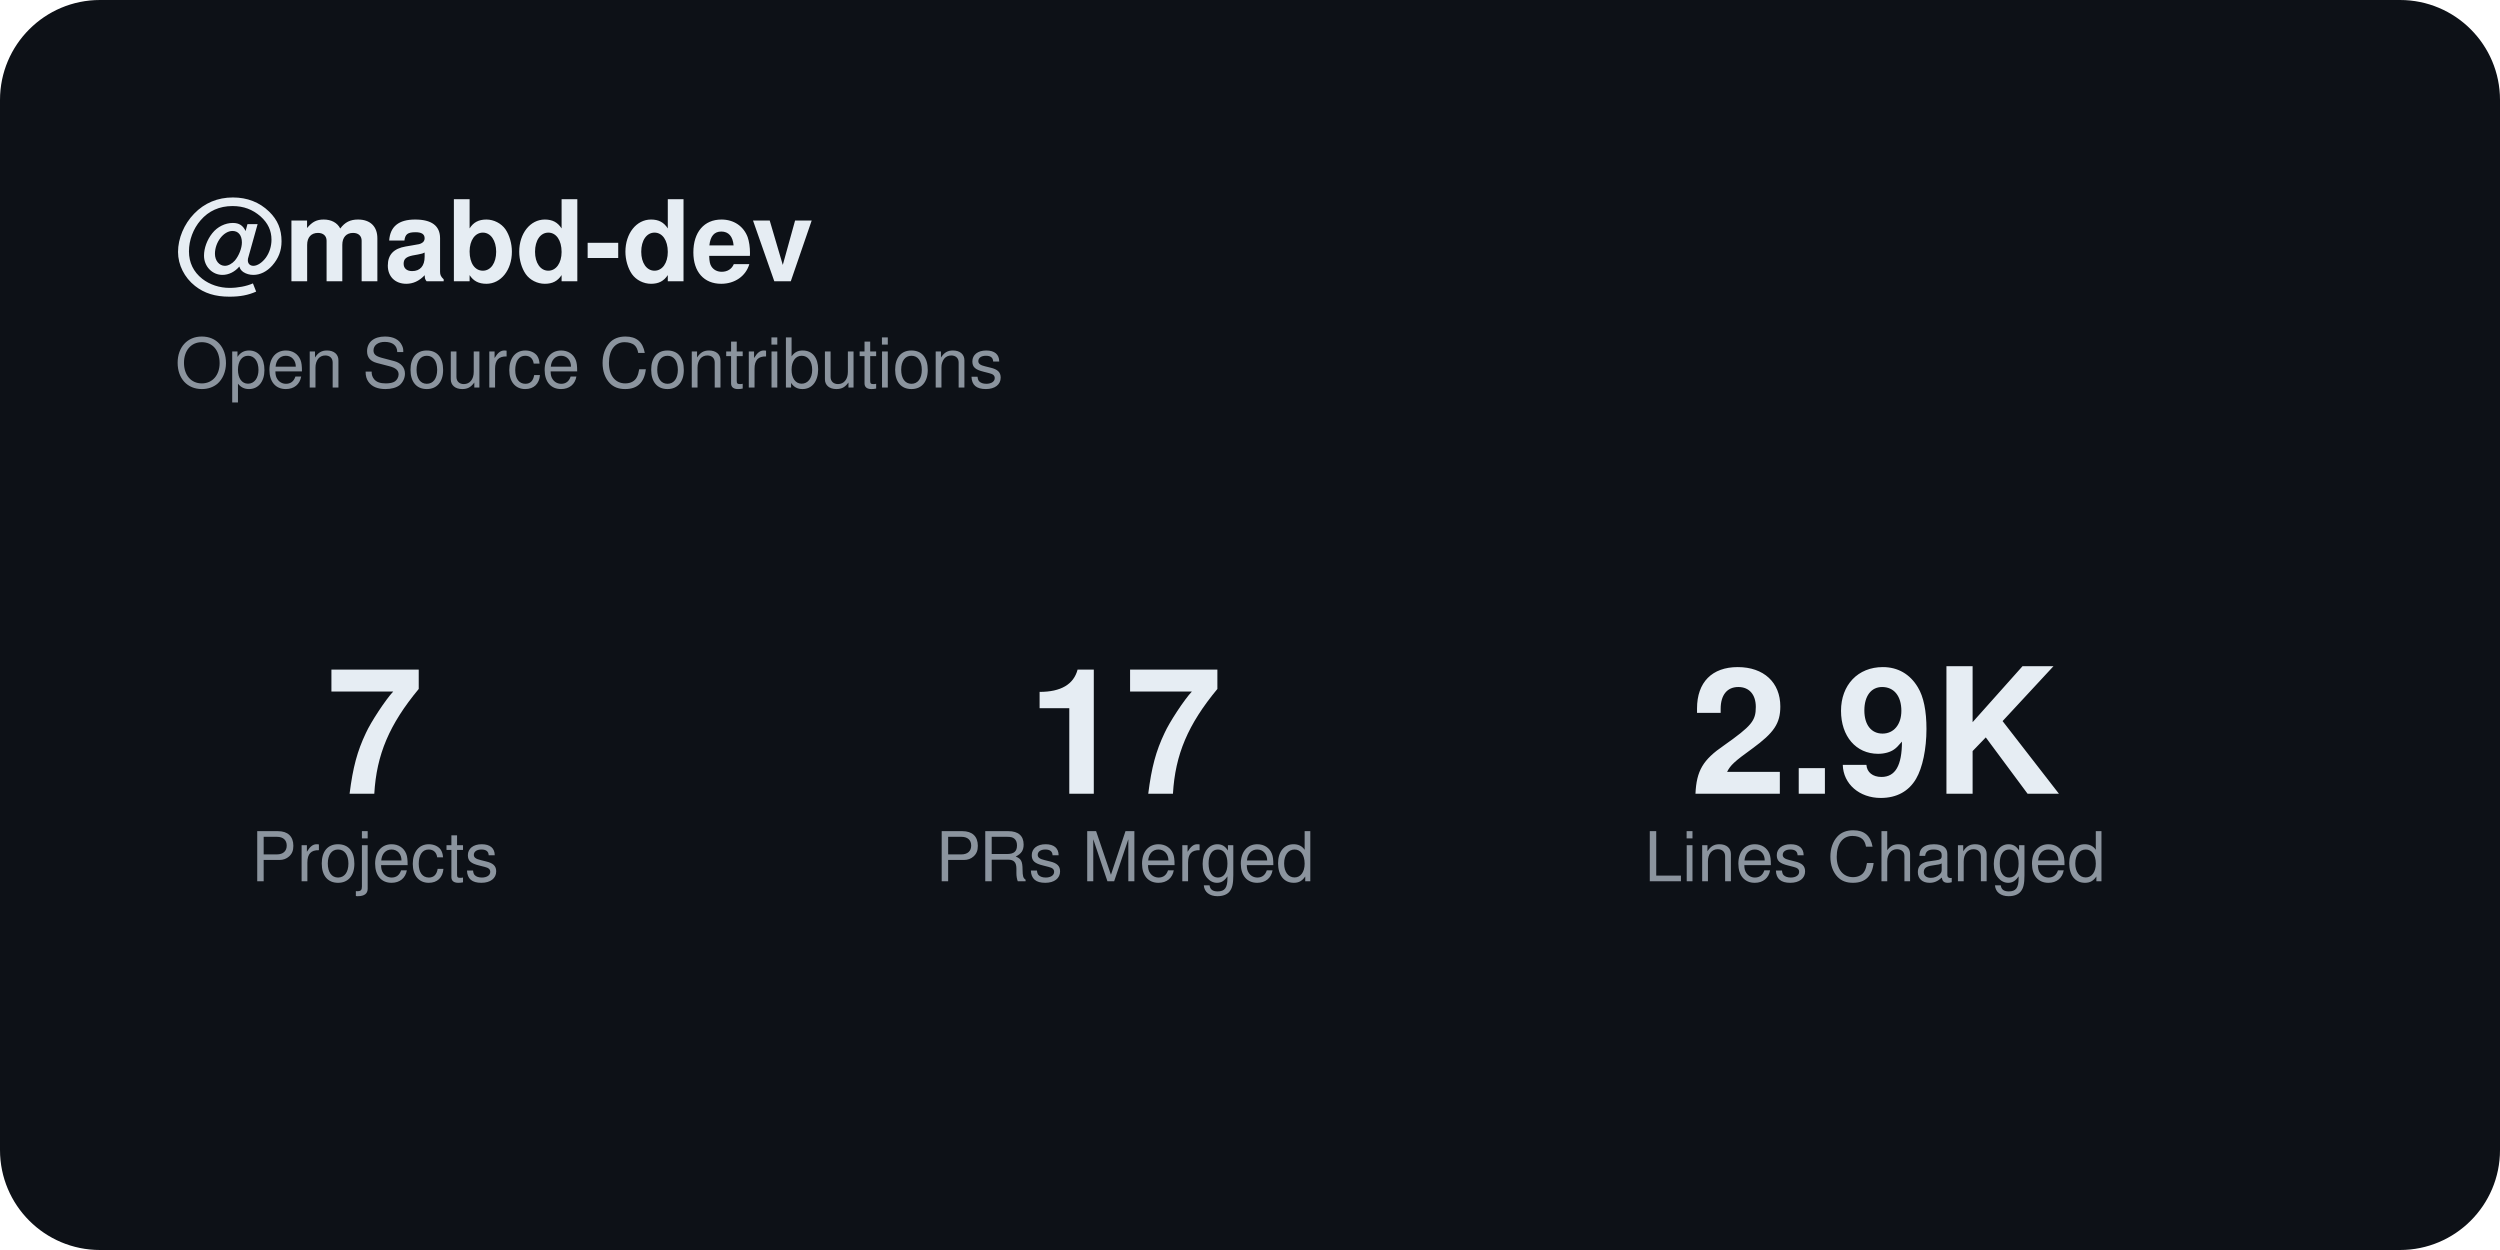
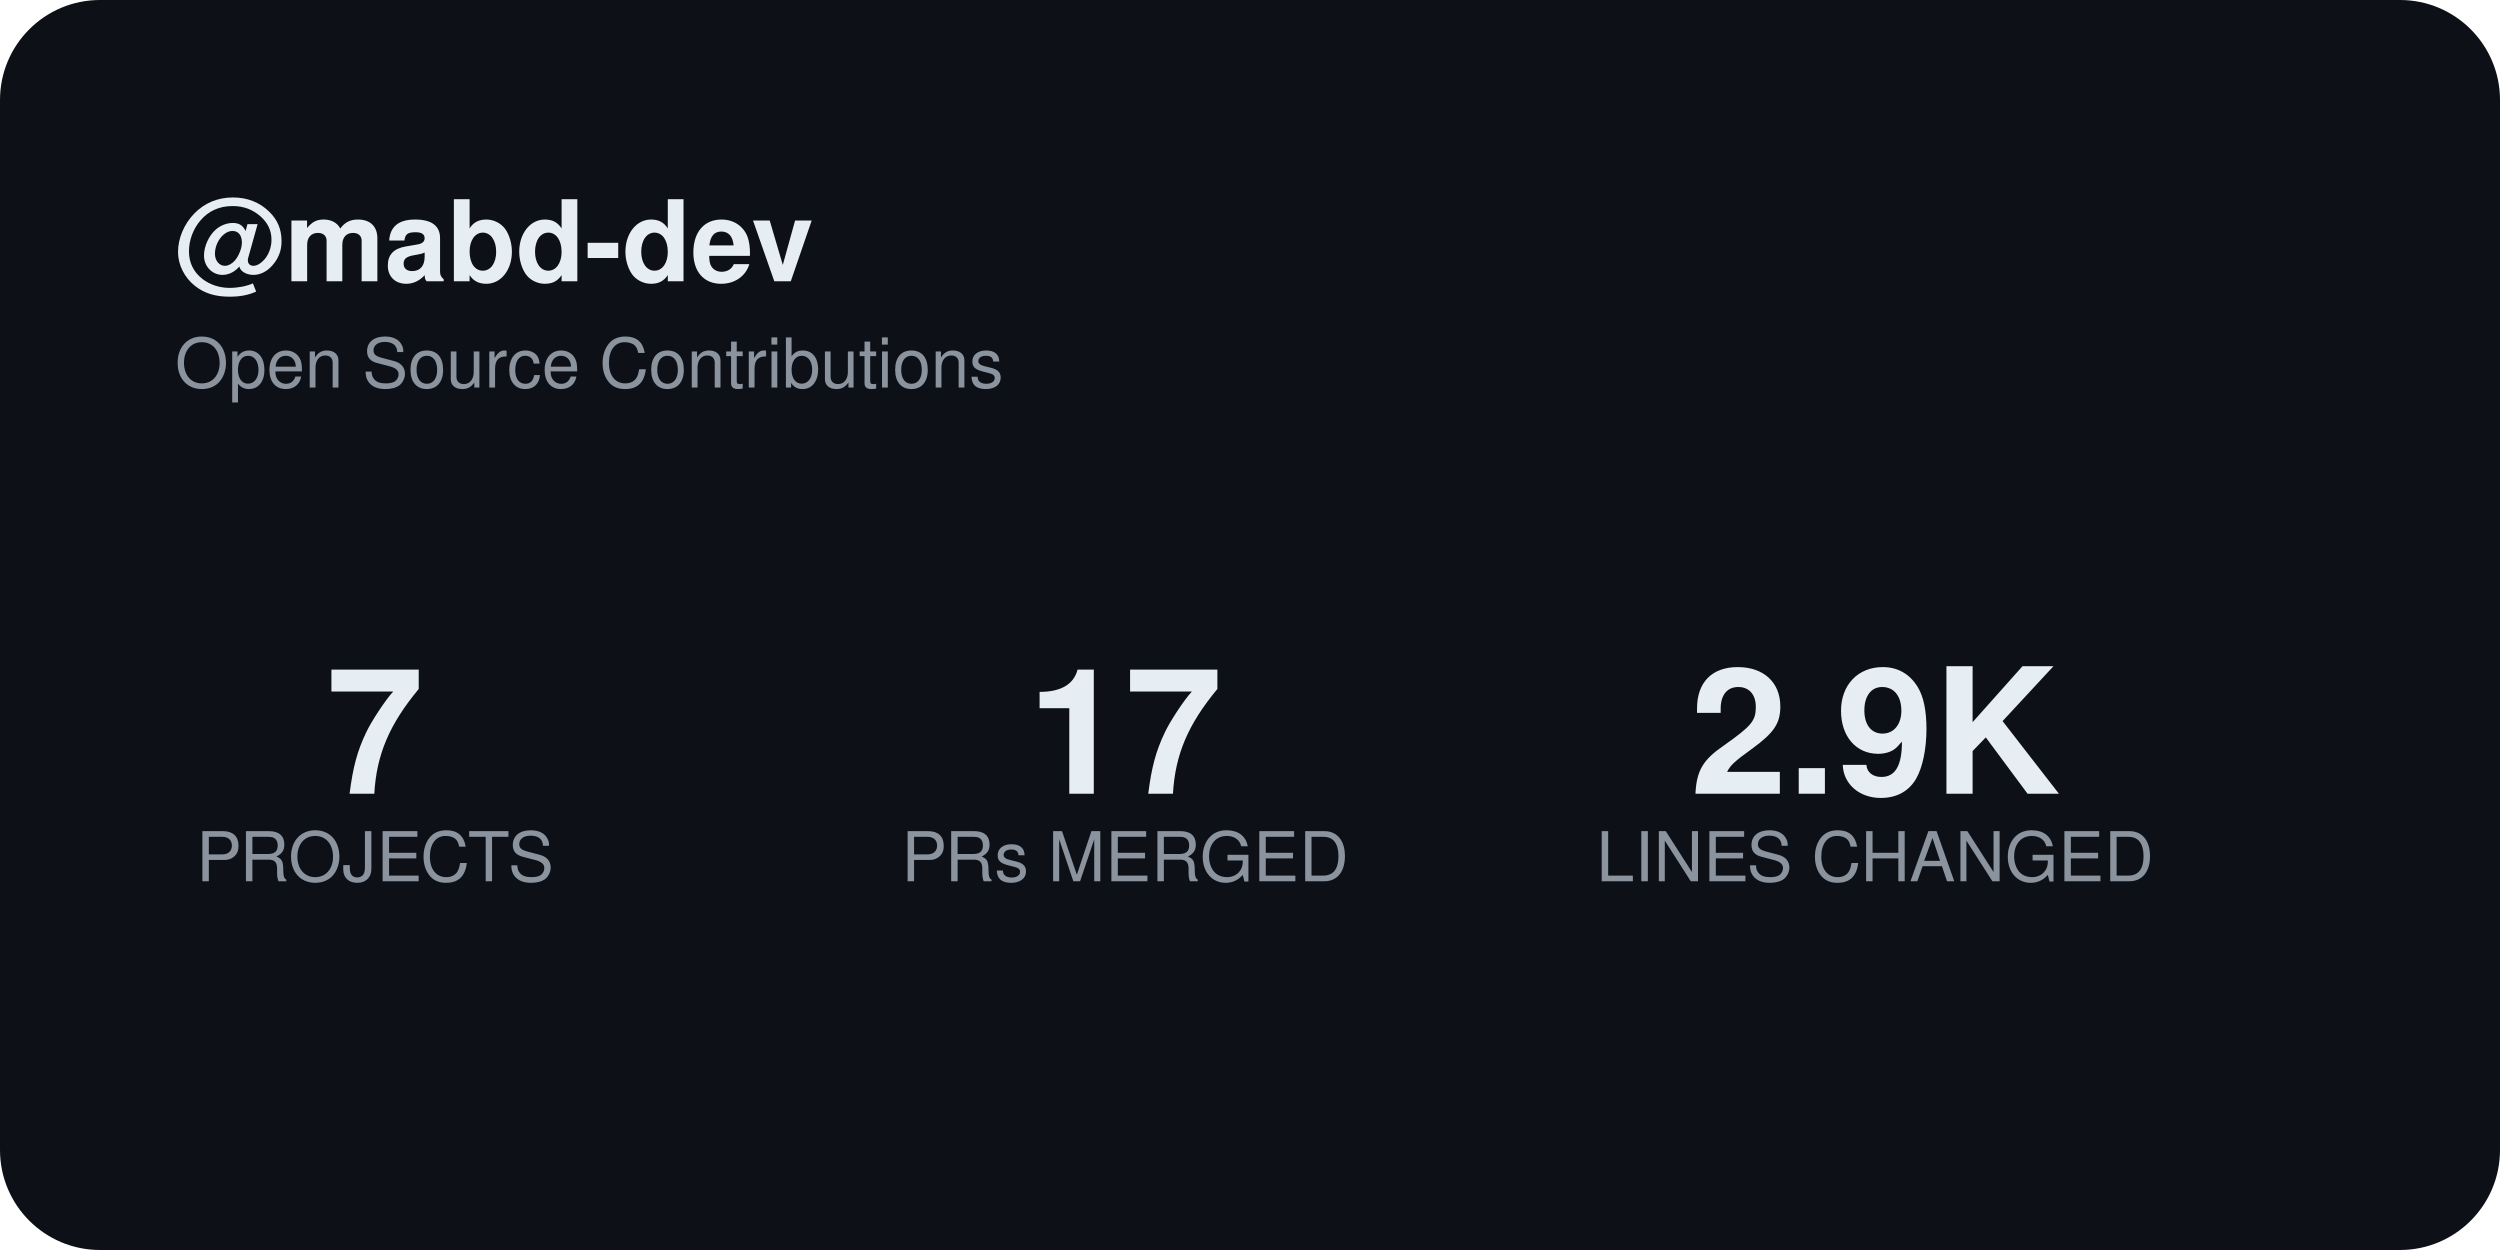
<svg xmlns="http://www.w3.org/2000/svg" width="400" height="200" viewBox="0 0 400 200" role="img" aria-label="Open Source Contribution Summary">
  <defs>
    <style>
      text {
        font-family: system-ui, -apple-system, BlinkMacSystemFont,
                     "Segoe UI", Helvetica, Arial, sans-serif;
      }
      .bg {
        fill: #0d1117;
      }
      .username {
        font-size: 18px;
-         font-weight: 700;
+         font-weight: 800;
        fill: #e6edf3;
      }
      .subtitle {
        font-size: 11px;
        fill: #8b949e;
      }
      .stat-value {
        font-size: 28px;
        font-weight: 800;
        fill: #e6edf3;
      }
      .stat-label {
        font-size: 11px;
        fill: #8b949e;
      }
    </style>
  </defs>
  <rect class="bg" width="400" height="200" rx="16" />
  <text class="username" x="28" y="45">@mabd-dev</text>
  <text class="subtitle" x="28" y="62">Open Source Contributions</text>
  <text class="stat-value" x="60" y="127" text-anchor="middle">7</text>
-   <text class="stat-label" x="60" y="141" text-anchor="middle">Projects</text>
+   <text class="stat-label" x="60" y="141" text-anchor="middle">PROJECTS</text>
  <text class="stat-value" x="180" y="127" text-anchor="middle">17</text>
-   <text class="stat-label" x="180" y="141" text-anchor="middle">PRs Merged</text>
+   <text class="stat-label" x="180" y="141" text-anchor="middle">PRs MERGED</text>
  <text class="stat-value" x="300" y="127" text-anchor="middle">2.9K</text>
-   <text class="stat-label" x="300" y="141" text-anchor="middle">Lines Changed</text>
+   <text class="stat-label" x="300" y="141" text-anchor="middle">LINES CHANGED</text>
</svg>
